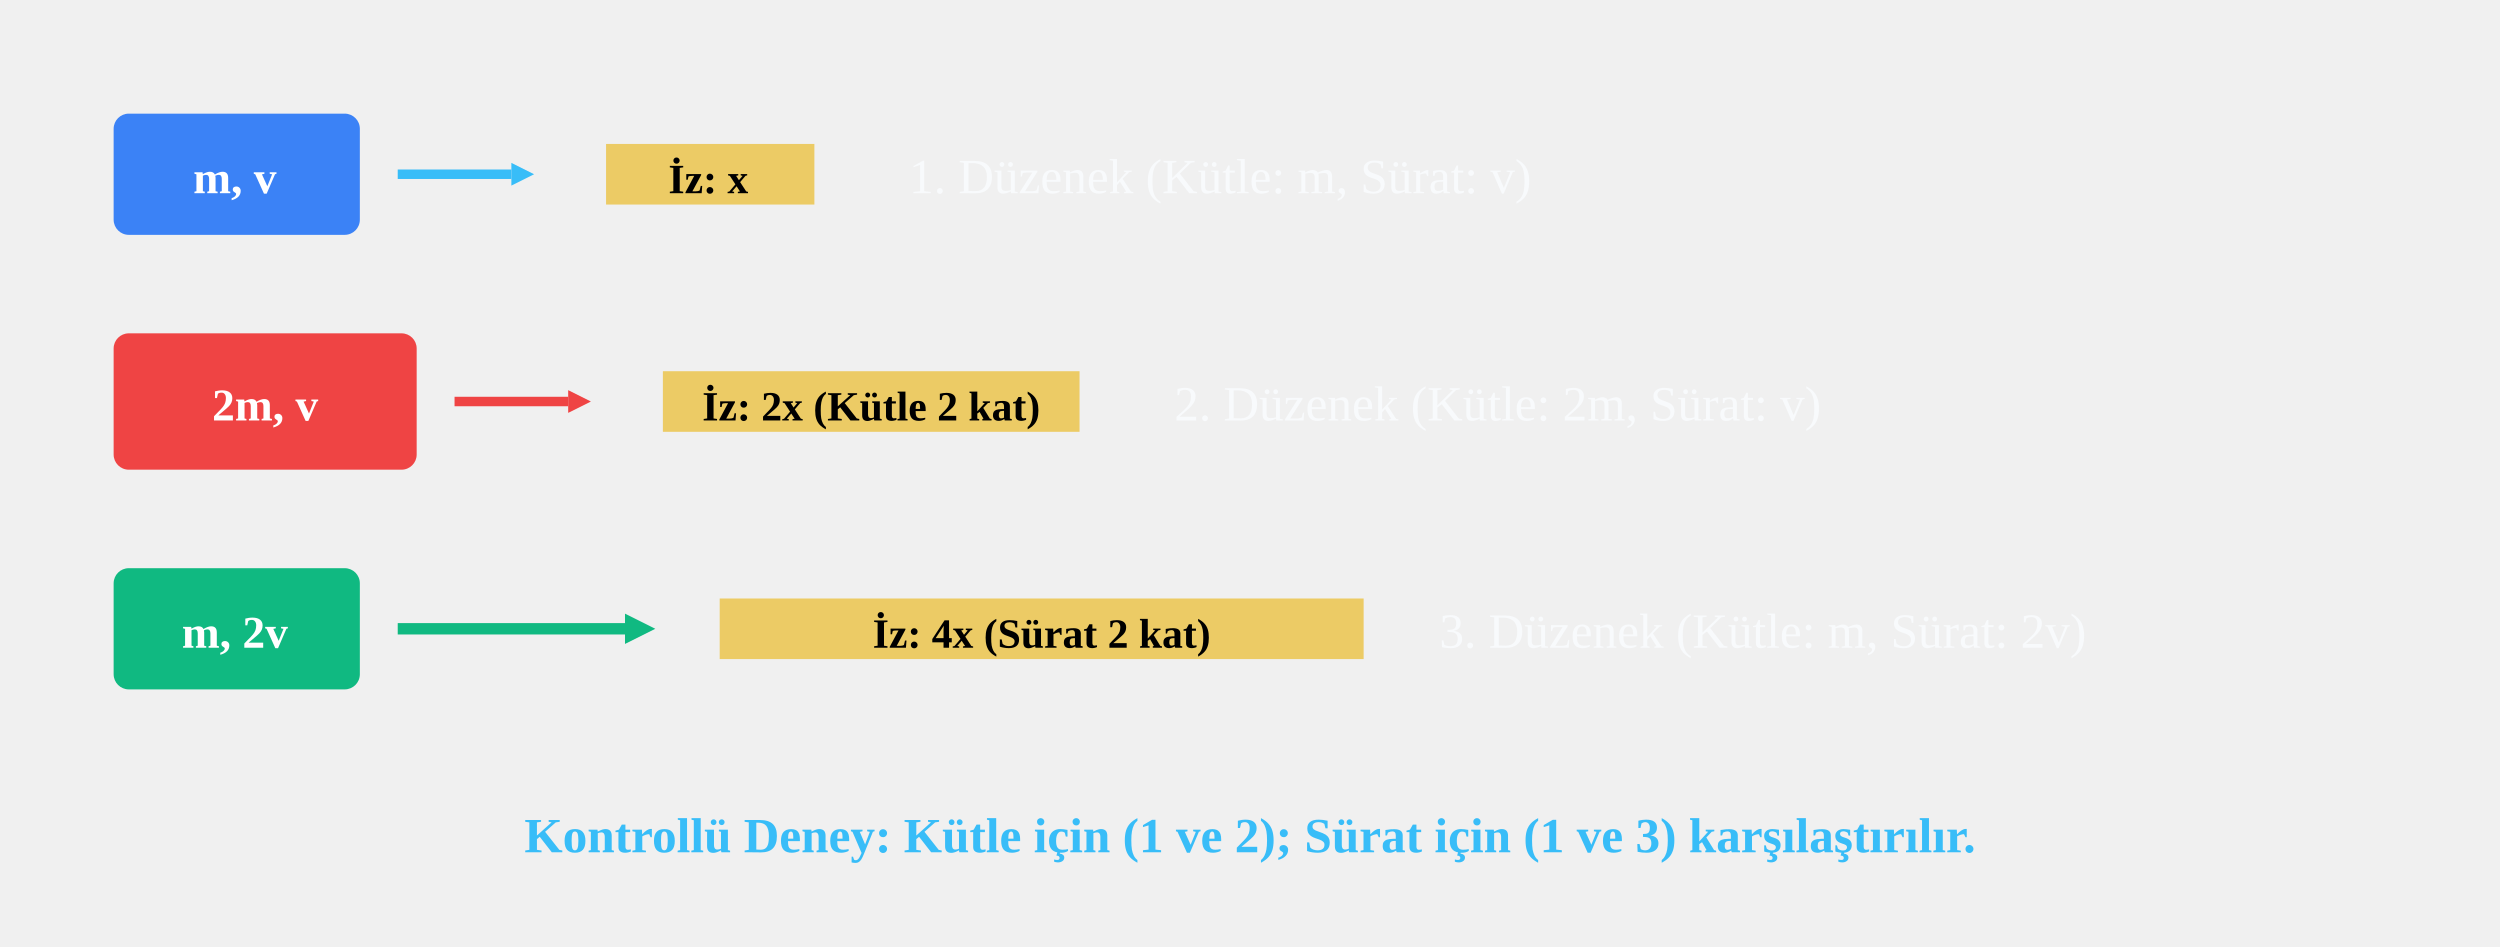
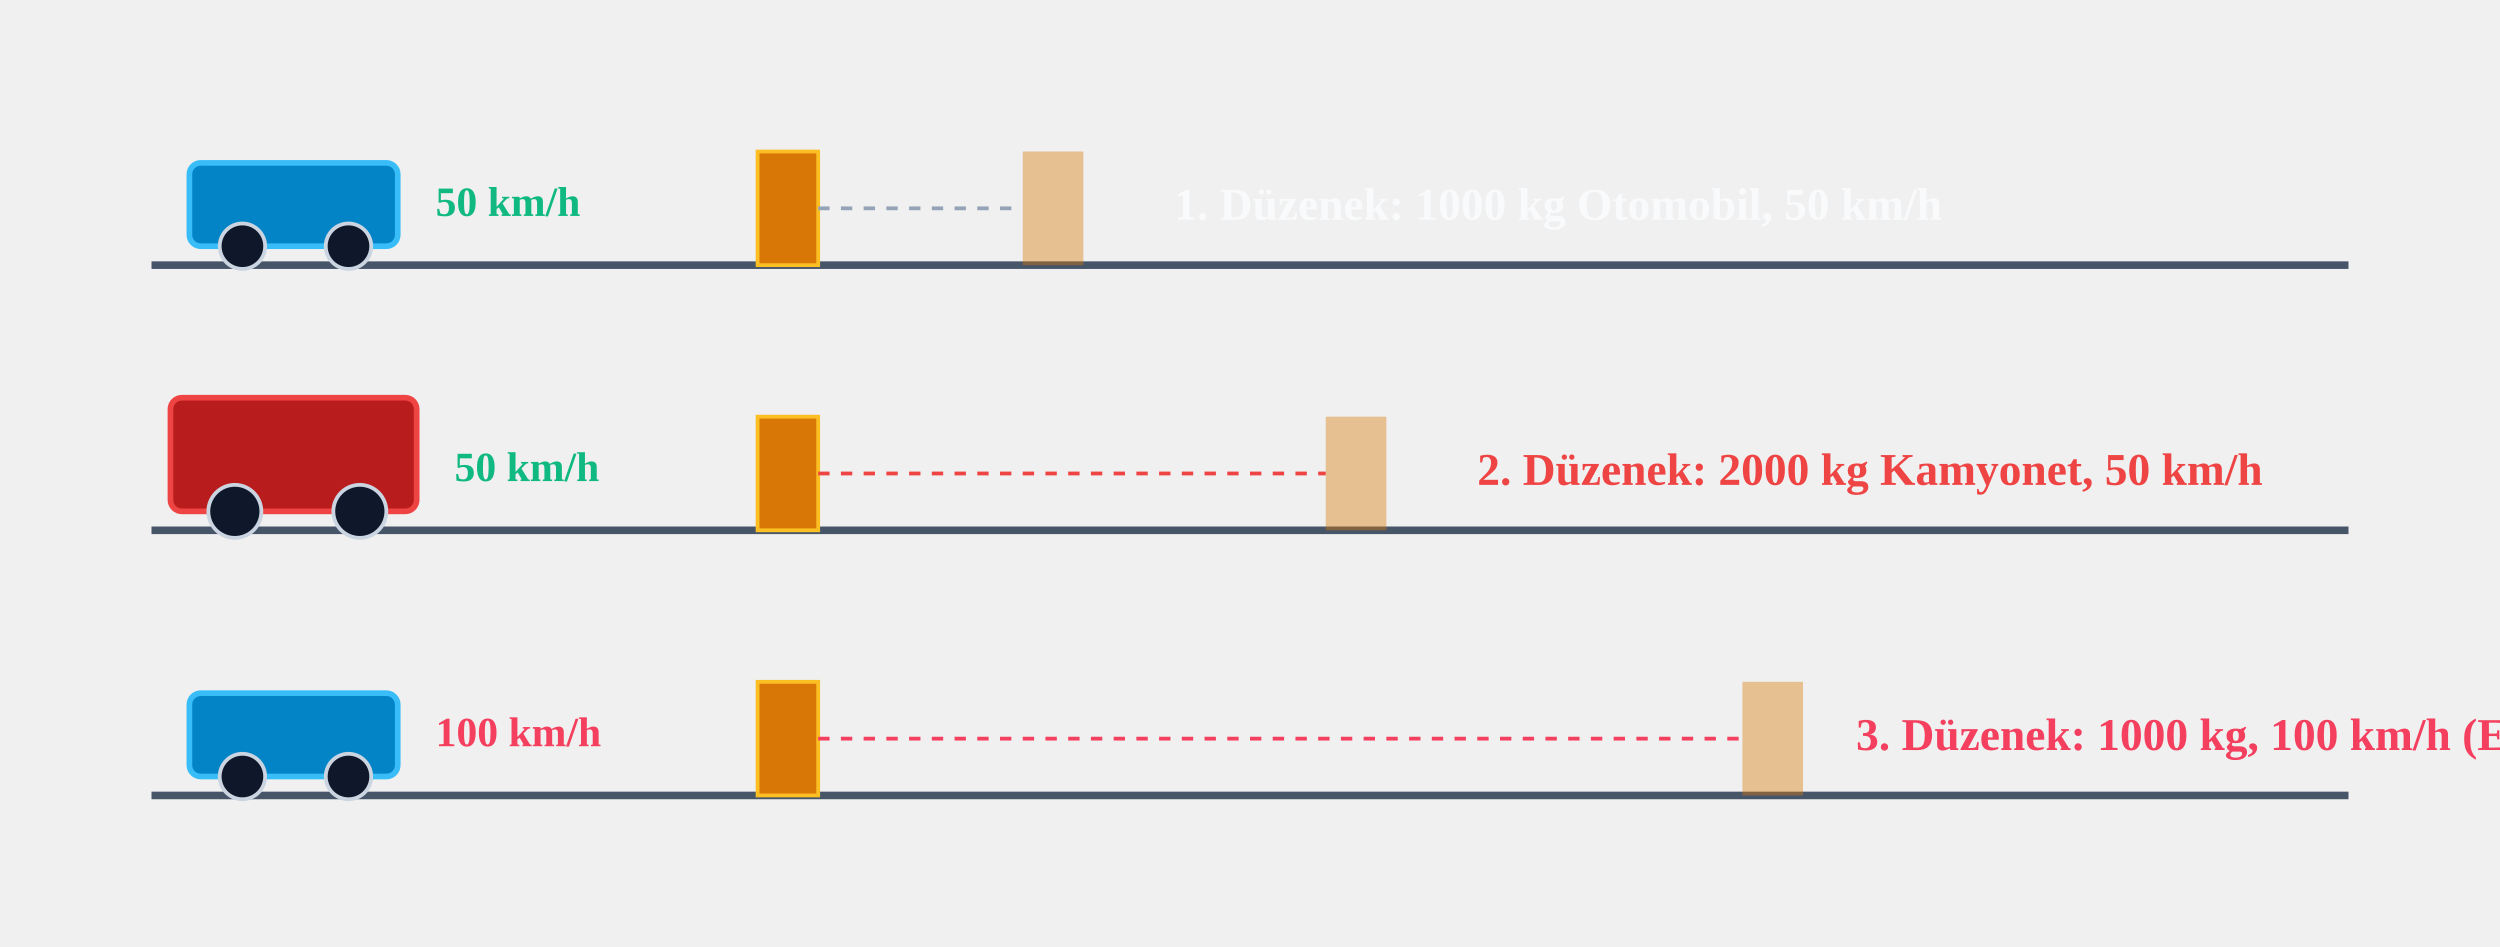
<svg xmlns="http://www.w3.org/2000/svg" viewBox="0 0 660 250" width="100%" height="100%">
  <rect width="100%" height="100%" fill="none" />
-   <g transform="translate(30, 20)">
-     <rect x="0" y="10" width="65" height="32" rx="4" fill="#3b82f6" />
-     <text x="32" y="31" fill="#ffffff" font-size="12" font-weight="bold" text-anchor="middle">m, v</text>
-     <line x1="75" y1="26" x2="105" y2="26" stroke="#38bdf8" stroke-width="2.5" />
-     <polygon points="105,23 111,26 105,29" fill="#38bdf8" />
-     <rect x="130" y="18" width="55" height="16" fill="#eab308" opacity="0.6" />
-     <text x="157" y="31" fill="#000000" font-size="11" font-weight="bold" text-anchor="middle">İz: x</text>
-     <text x="210" y="31" fill="#f8fafc" font-size="13">1. Düzenek (Kütle: m, Sürat: v)</text>
+   <g transform="translate(40, 25)">
+     <line x1="0" y1="45" x2="580" y2="45" stroke="#475569" stroke-width="2" />
+     <rect x="10" y="18" width="55" height="22" rx="3" fill="#0284c7" stroke="#38bdf8" stroke-width="1.5" />
+     <circle cx="24" cy="40" r="6" fill="#0f172a" stroke="#cbd5e1" />
+     <circle cx="52" cy="40" r="6" fill="#0f172a" stroke="#cbd5e1" />
+     <text x="75" y="32" fill="#10b981" font-size="11" font-weight="bold">50 km/h</text>
+     <rect x="160" y="15" width="16" height="30" fill="#d97706" stroke="#fbbf24" />
+     <line x1="176" y1="30" x2="230" y2="30" stroke="#94a3b8" stroke-dasharray="3,3" />
+     <rect x="230" y="15" width="16" height="30" fill="#d97706" opacity="0.4" />
+     <text x="270" y="33" fill="#f8fafc" font-size="12" font-weight="bold">1. Düzenek: 1000 kg Otomobil, 50 km/h</text>
  </g>
-   <g transform="translate(30, 80)">
-     <rect x="0" y="8" width="80" height="36" rx="4" fill="#ef4444" />
-     <text x="40" y="31" fill="#ffffff" font-size="12" font-weight="bold" text-anchor="middle">2m, v</text>
-     <line x1="90" y1="26" x2="120" y2="26" stroke="#ef4444" stroke-width="2.5" />
-     <polygon points="120,23 126,26 120,29" fill="#ef4444" />
-     <rect x="145" y="18" width="110" height="16" fill="#eab308" opacity="0.6" />
-     <text x="200" y="31" fill="#000000" font-size="11" font-weight="bold" text-anchor="middle">İz: 2x (Kütle 2 kat)</text>
-     <text x="280" y="31" fill="#f8fafc" font-size="13">2. Düzenek (Kütle: 2m, Sürat: v)</text>
+   <g transform="translate(40, 95)">
+     <line x1="0" y1="45" x2="580" y2="45" stroke="#475569" stroke-width="2" />
+     <rect x="5" y="10" width="65" height="30" rx="3" fill="#b91c1c" stroke="#ef4444" stroke-width="1.5" />
+     <circle cx="22" cy="40" r="7" fill="#0f172a" stroke="#cbd5e1" />
+     <circle cx="55" cy="40" r="7" fill="#0f172a" stroke="#cbd5e1" />
+     <text x="80" y="32" fill="#10b981" font-size="11" font-weight="bold">50 km/h</text>
+     <rect x="160" y="15" width="16" height="30" fill="#d97706" stroke="#fbbf24" />
+     <line x1="176" y1="30" x2="310" y2="30" stroke="#ef4444" stroke-dasharray="3,3" />
+     <rect x="310" y="15" width="16" height="30" fill="#d97706" opacity="0.4" />
+     <text x="350" y="33" fill="#ef4444" font-size="12" font-weight="bold">2. Düzenek: 2000 kg Kamyonet, 50 km/h</text>
  </g>
-   <g transform="translate(30, 140)">
-     <rect x="0" y="10" width="65" height="32" rx="4" fill="#10b981" />
-     <text x="32" y="31" fill="#ffffff" font-size="12" font-weight="bold" text-anchor="middle">m, 2v</text>
-     <line x1="75" y1="26" x2="135" y2="26" stroke="#10b981" stroke-width="3" />
-     <polygon points="135,22 143,26 135,30" fill="#10b981" />
-     <rect x="160" y="18" width="170" height="16" fill="#eab308" opacity="0.6" />
-     <text x="245" y="31" fill="#000000" font-size="11" font-weight="bold" text-anchor="middle">İz: 4x (Sürat 2 kat)</text>
-     <text x="350" y="31" fill="#f8fafc" font-size="13">3. Düzenek (Kütle: m, Sürat: 2v)</text>
+   <g transform="translate(40, 165)">
+     <line x1="0" y1="45" x2="580" y2="45" stroke="#475569" stroke-width="2" />
+     <rect x="10" y="18" width="55" height="22" rx="3" fill="#0284c7" stroke="#38bdf8" stroke-width="1.5" />
+     <circle cx="24" cy="40" r="6" fill="#0f172a" stroke="#cbd5e1" />
+     <circle cx="52" cy="40" r="6" fill="#0f172a" stroke="#cbd5e1" />
+     <text x="75" y="32" fill="#f43f5e" font-size="11" font-weight="bold">100 km/h</text>
+     <rect x="160" y="15" width="16" height="30" fill="#d97706" stroke="#fbbf24" />
+     <line x1="176" y1="30" x2="420" y2="30" stroke="#f43f5e" stroke-dasharray="3,3" />
+     <rect x="420" y="15" width="16" height="30" fill="#d97706" opacity="0.4" />
+     <text x="450" y="33" fill="#f43f5e" font-size="12" font-weight="bold">3. Düzenek: 1000 kg, 100 km/h (En Uzak)</text>
  </g>
-   <text x="330" y="225" fill="#38bdf8" font-size="13" font-weight="bold" text-anchor="middle">Kontrollü Deney: Kütle için (1 ve 2); Sürat için (1 ve 3) karşılaştırılır.</text>
</svg>
